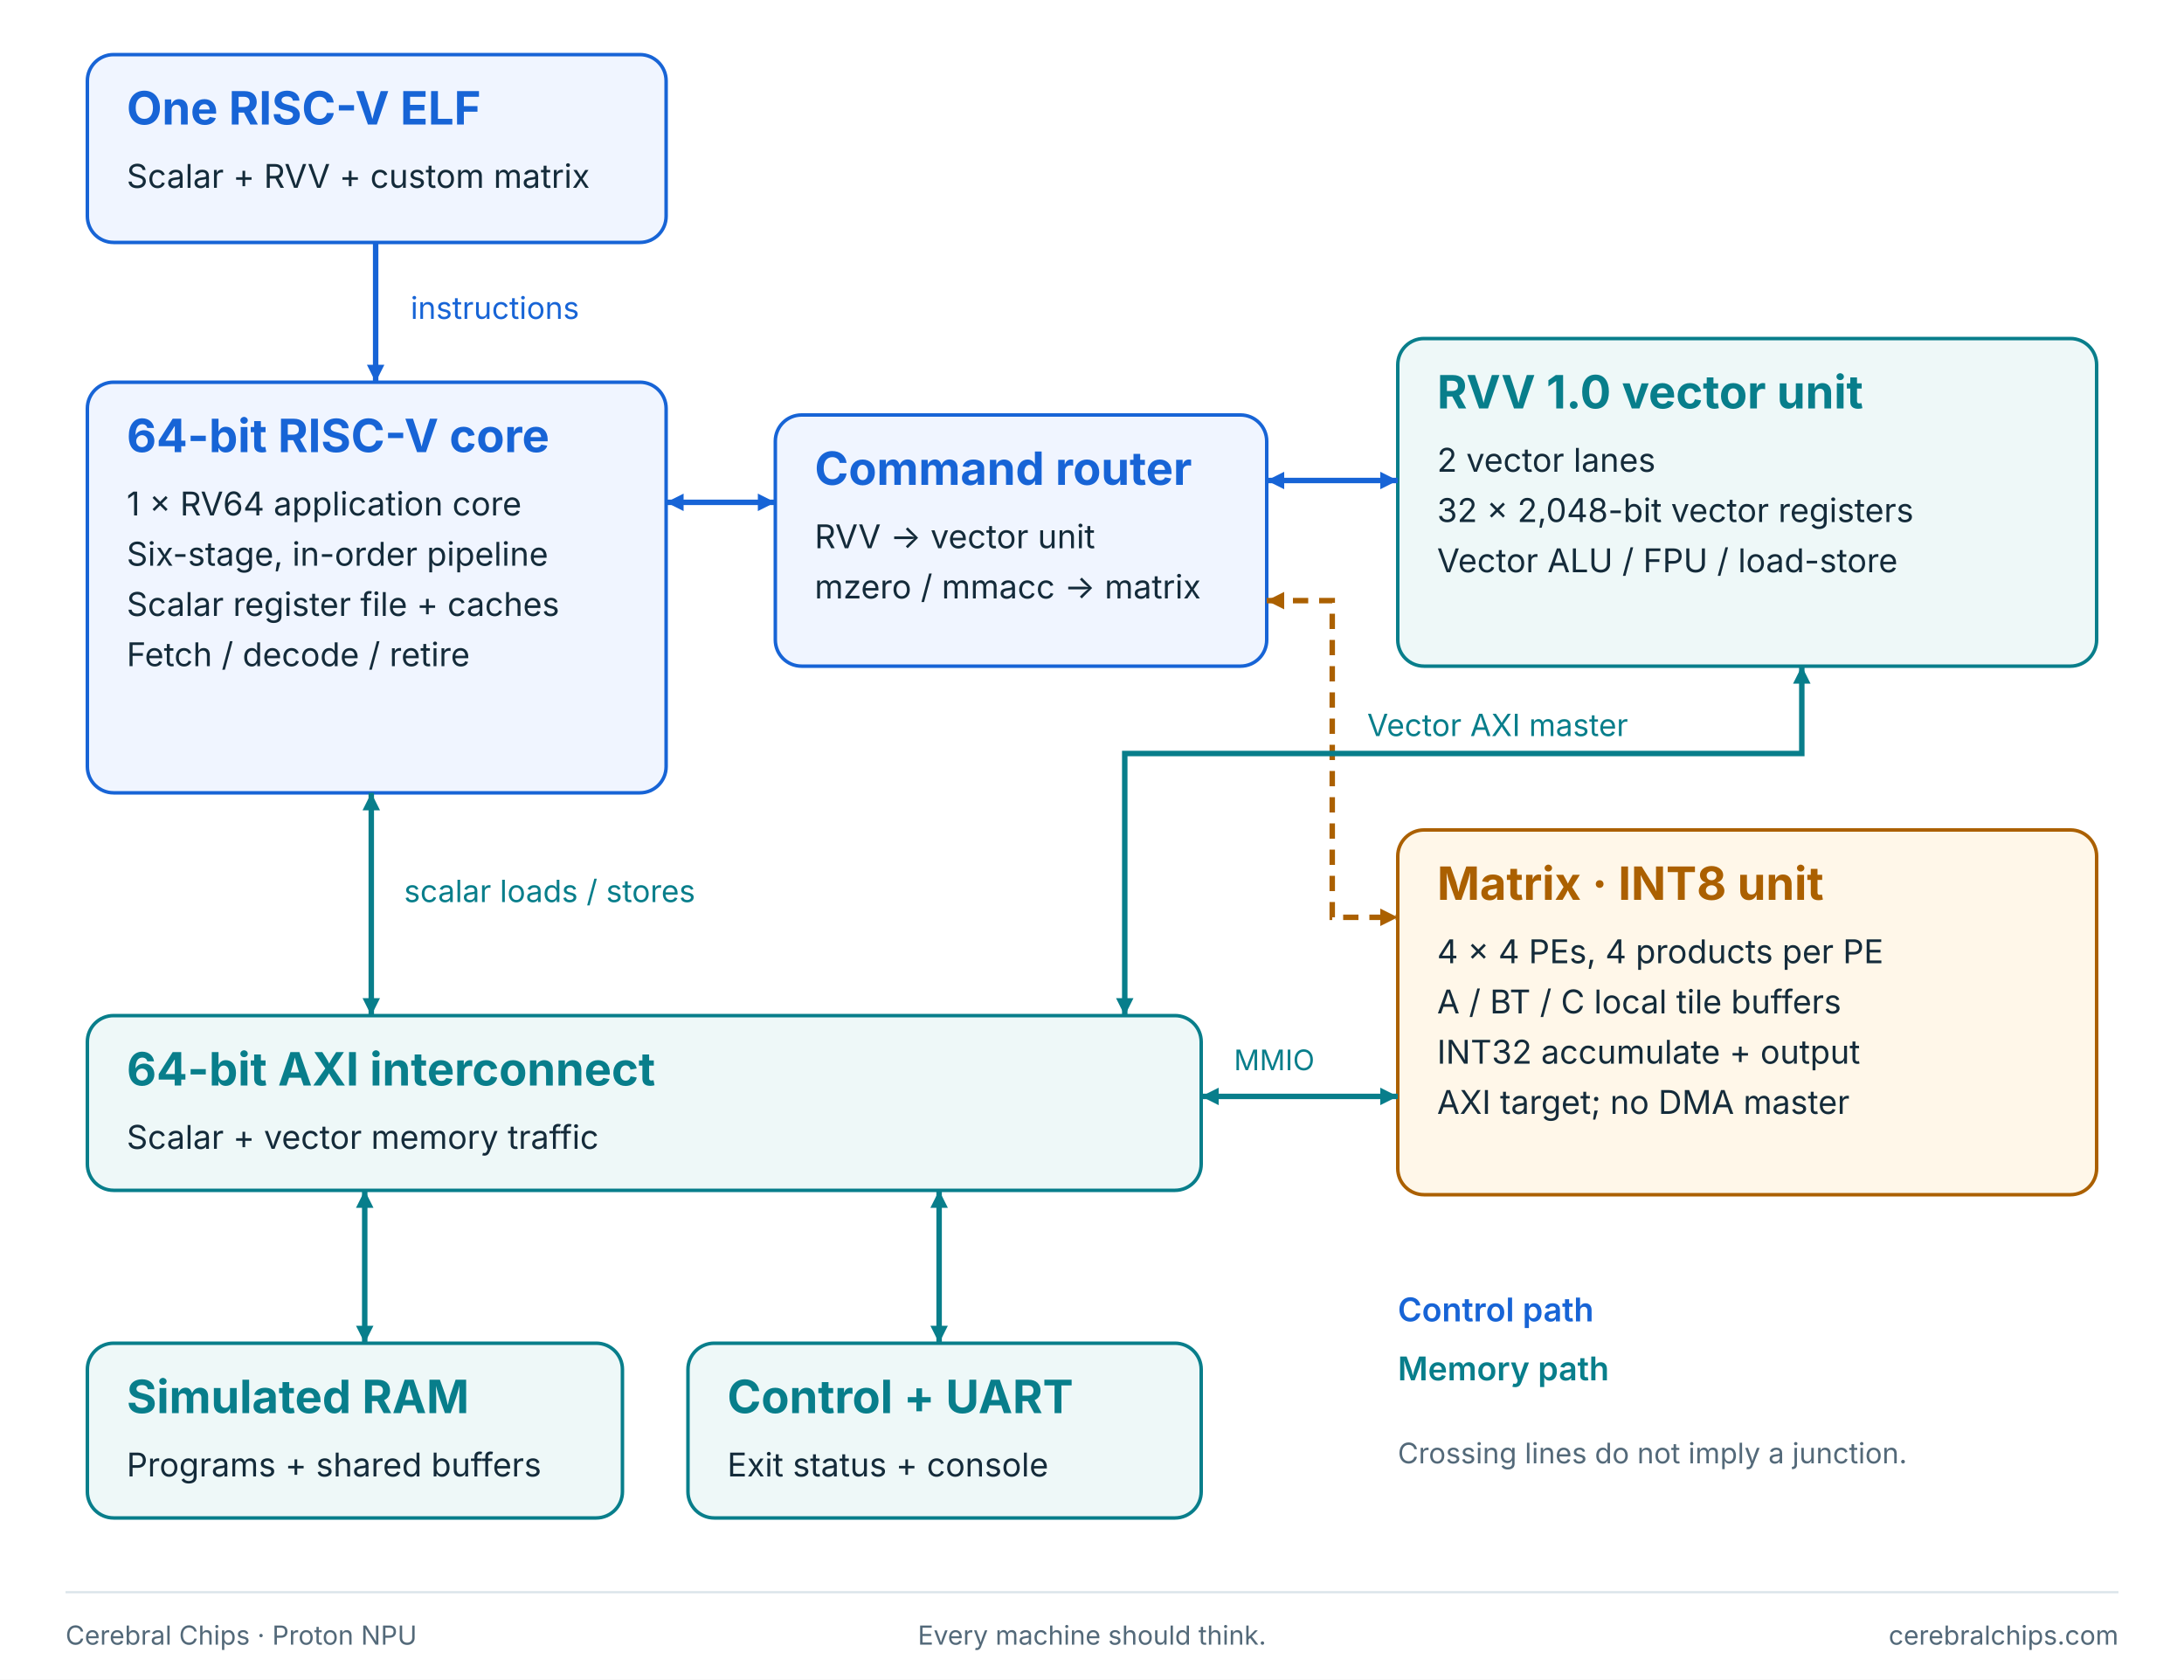
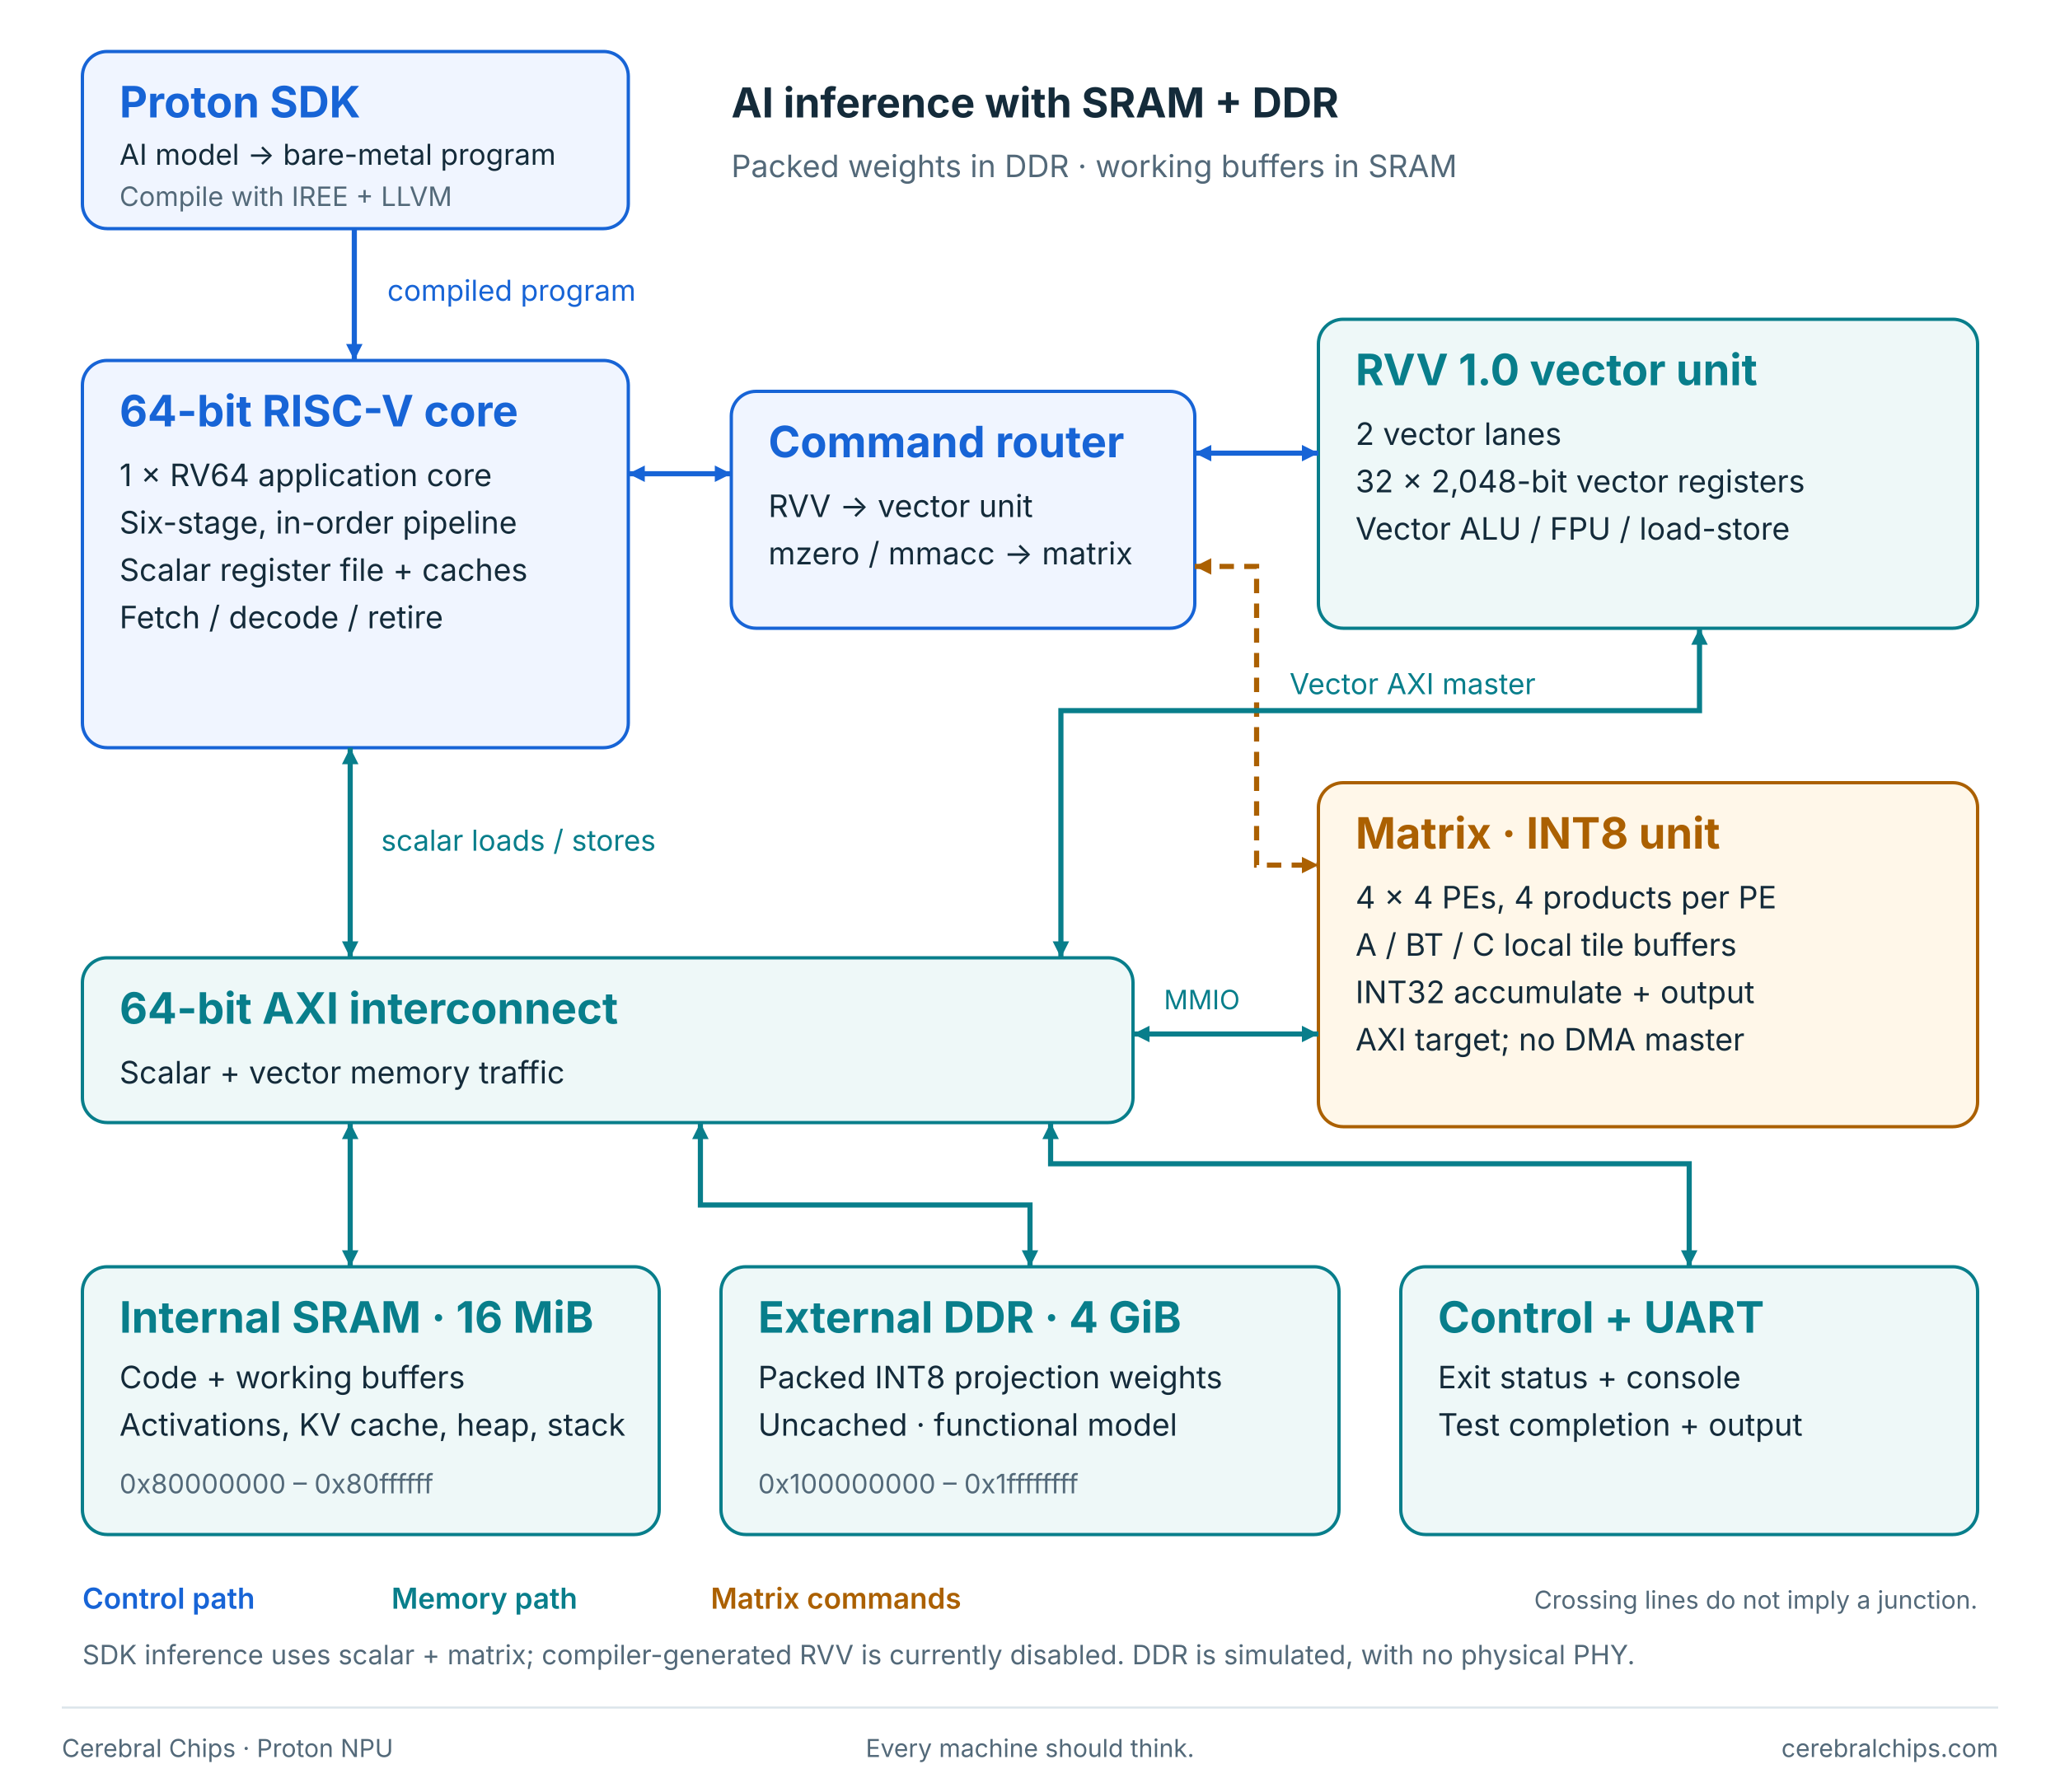
- <svg xmlns="http://www.w3.org/2000/svg" viewBox="0 0 1000 769" role="img" aria-labelledby="title desc">
+ <svg xmlns="http://www.w3.org/2000/svg" viewBox="0 0 1000 870" role="img" aria-labelledby="title desc">
  <defs>
    <marker markerUnits="userSpaceOnUse" id="blue" markerWidth="9" markerHeight="9" refX="8" refY="4" orient="auto-start-reverse">
      <path d="M0,0 L8,4 L0,8" fill="#1764d6" />
    </marker>
    <marker markerUnits="userSpaceOnUse" id="teal" markerWidth="9" markerHeight="9" refX="8" refY="4" orient="auto-start-reverse">
      <path d="M0,0 L8,4 L0,8" fill="#087e8b" />
    </marker>
    <marker markerUnits="userSpaceOnUse" id="amber" markerWidth="9" markerHeight="9" refX="8" refY="4" orient="auto-start-reverse">
      <path d="M0,0 L8,4 L0,8" fill="#ab6000" />
    </marker>
  </defs>
-   <rect width="1000" height="769" fill="white" />
+   <rect width="1000" height="870" fill="white" />
  <g font-family="system-ui,-apple-system,Segoe UI,sans-serif" fill="#142b3a">
    <rect x="40" y="25" width="265" height="86" rx="12" fill="#f0f5ff" stroke="#1764d6" stroke-width="1.6" />
-     <text x="58" y="57" font-size="21" fill="#1764d6" font-weight="650">One RISC-V ELF</text>
-     <text x="58" y="86" font-size="15" fill="#142b3a" font-weight="400">Scalar + RVV + custom matrix</text>
+     <text x="58" y="57" font-size="21" fill="#1764d6" font-weight="650">Proton SDK</text>
+     <text x="58" y="80" font-size="14" fill="#142b3a" font-weight="400">AI model → bare-metal program</text>
+     <text x="58" y="100" font-size="13" fill="#536979">Compile with IREE + LLVM</text>
+     <text x="355" y="57" font-size="20" fill="#142b3a" font-weight="650">AI inference with SRAM + DDR</text>
+     <text x="355" y="86" font-size="15" fill="#536979">Packed weights in DDR · working buffers in SRAM</text>
    <rect x="40" y="175" width="265" height="188" rx="12" fill="#f0f5ff" stroke="#1764d6" stroke-width="1.6" />
    <text x="58" y="207" font-size="21" fill="#1764d6" font-weight="650">64-bit RISC-V core</text>
    <text x="58" y="236" font-size="15" fill="#142b3a" font-weight="400">1 × RV64 application core</text>
    <text x="58" y="259" font-size="15" fill="#142b3a" font-weight="400">Six-stage, in-order pipeline</text>
    <text x="58" y="282" font-size="15" fill="#142b3a" font-weight="400">Scalar register file + caches</text>
    <text x="58" y="305" font-size="15" fill="#142b3a" font-weight="400">Fetch / decode / retire</text>
    <rect x="355" y="190" width="225" height="115" rx="12" fill="#f0f5ff" stroke="#1764d6" stroke-width="1.6" />
    <text x="373" y="222" font-size="21" fill="#1764d6" font-weight="650">Command router</text>
    <text x="373" y="251" font-size="15" fill="#142b3a" font-weight="400">RVV → vector unit</text>
    <text x="373" y="274" font-size="15" fill="#142b3a" font-weight="400">mzero / mmacc → matrix</text>
    <rect x="640" y="155" width="320" height="150" rx="12" fill="#eef8f8" stroke="#087e8b" stroke-width="1.6" />
    <text x="658" y="187" font-size="21" fill="#087e8b" font-weight="650">RVV 1.0 vector unit</text>
    <text x="658" y="216" font-size="15" fill="#142b3a" font-weight="400">2 vector lanes</text>
    <text x="658" y="239" font-size="15" fill="#142b3a" font-weight="400">32 × 2,048-bit vector registers</text>
    <text x="658" y="262" font-size="15" fill="#142b3a" font-weight="400">Vector ALU / FPU / load-store</text>
    <rect x="640" y="380" width="320" height="167" rx="12" fill="#fff7e9" stroke="#ab6000" stroke-width="1.6" />
    <text x="658" y="412" font-size="21" fill="#ab6000" font-weight="650">Matrix · INT8 unit</text>
    <text x="658" y="441" font-size="15" fill="#142b3a" font-weight="400">4 × 4 PEs, 4 products per PE</text>
    <text x="658" y="464" font-size="15" fill="#142b3a" font-weight="400">A / BT / C local tile buffers</text>
    <text x="658" y="487" font-size="15" fill="#142b3a" font-weight="400">INT32 accumulate + output</text>
    <text x="658" y="510" font-size="15" fill="#142b3a" font-weight="400">AXI target; no DMA master</text>
    <rect x="40" y="465" width="510" height="80" rx="12" fill="#eef8f8" stroke="#087e8b" stroke-width="1.6" />
    <text x="58" y="497" font-size="21" fill="#087e8b" font-weight="650">64-bit AXI interconnect</text>
    <text x="58" y="526" font-size="15" fill="#142b3a" font-weight="400">Scalar + vector memory traffic</text>
-     <rect x="40" y="615" width="245" height="80" rx="12" fill="#eef8f8" stroke="#087e8b" stroke-width="1.6" />
-     <text x="58" y="647" font-size="21" fill="#087e8b" font-weight="650">Simulated RAM</text>
-     <text x="58" y="676" font-size="15" fill="#142b3a" font-weight="400">Programs + shared buffers</text>
-     <rect x="315" y="615" width="235" height="80" rx="12" fill="#eef8f8" stroke="#087e8b" stroke-width="1.6" />
-     <text x="333" y="647" font-size="21" fill="#087e8b" font-weight="650">Control + UART</text>
-     <text x="333" y="676" font-size="15" fill="#142b3a" font-weight="400">Exit status + console</text>
+     <rect x="40" y="615" width="280" height="130" rx="12" fill="#eef8f8" stroke="#087e8b" stroke-width="1.6" />
+     <text x="58" y="647" font-size="21" fill="#087e8b" font-weight="650">Internal SRAM · 16 MiB</text>
+     <text x="58" y="674" font-size="15">Code + working buffers</text>
+     <text x="58" y="697" font-size="15">Activations, KV cache, heap, stack</text>
+     <text x="58" y="725" font-size="13" fill="#536979">0x80000000 – 0x80ffffff</text>
+     <rect x="350" y="615" width="300" height="130" rx="12" fill="#eef8f8" stroke="#087e8b" stroke-width="1.6" />
+     <text x="368" y="647" font-size="21" fill="#087e8b" font-weight="650">External DDR · 4 GiB</text>
+     <text x="368" y="674" font-size="15">Packed INT8 projection weights</text>
+     <text x="368" y="697" font-size="15">Uncached · functional model</text>
+     <text x="368" y="725" font-size="13" fill="#536979">0x100000000 – 0x1ffffffff</text>
+     <rect x="680" y="615" width="280" height="130" rx="12" fill="#eef8f8" stroke="#087e8b" stroke-width="1.6" />
+     <text x="698" y="647" font-size="21" fill="#087e8b" font-weight="650">Control + UART</text>
+     <text x="698" y="674" font-size="15">Exit status + console</text>
+     <text x="698" y="697" font-size="15">Test completion + output</text>
    <path d="M172 111 V175" fill="none" stroke="#1764d6" stroke-width="2.5" marker-end="url(#blue)" />
-     <text x="188" y="146" font-size="14" fill="#1764d6" font-weight="400">instructions</text>
+     <text x="188" y="146" font-size="14" fill="#1764d6" font-weight="400">compiled program</text>
    <path d="M305 230 H355" fill="none" stroke="#1764d6" stroke-width="2.5" marker-end="url(#blue)" marker-start="url(#blue)" />
    <path d="M580 220 H640" fill="none" stroke="#1764d6" stroke-width="2.5" marker-end="url(#blue)" marker-start="url(#blue)" />
    <path d="M580 275 H610 V420 H640" fill="none" stroke="#ab6000" stroke-width="2.5" marker-end="url(#amber)" marker-start="url(#amber)" stroke-dasharray="7 5" />
    <path d="M170 363 V465" fill="none" stroke="#087e8b" stroke-width="2.5" marker-end="url(#teal)" marker-start="url(#teal)" />
    <text x="185" y="413" font-size="14" fill="#087e8b" font-weight="400">scalar loads / stores</text>
    <path d="M825 305 V345 H515 V465" fill="none" stroke="#087e8b" stroke-width="2.5" marker-end="url(#teal)" marker-start="url(#teal)" />
    <text x="626" y="337" font-size="14" fill="#087e8b" font-weight="400">Vector AXI master</text>
    <path d="M550 502 H640" fill="none" stroke="#087e8b" stroke-width="2.5" marker-end="url(#teal)" marker-start="url(#teal)" />
    <text x="565" y="490" font-size="13" fill="#087e8b" font-weight="400">MMIO</text>
-     <path d="M167 545 V615" fill="none" stroke="#087e8b" stroke-width="2.5" marker-end="url(#teal)" marker-start="url(#teal)" />
-     <path d="M430 545 V615" fill="none" stroke="#087e8b" stroke-width="2.5" marker-end="url(#teal)" marker-start="url(#teal)" />
-     <text x="640" y="605" font-size="15" fill="#1764d6" font-weight="600">Control path</text>
-     <text x="640" y="632" font-size="15" fill="#087e8b" font-weight="600">Memory path</text>
-     <text x="640" y="670" font-size="13" fill="#536979" font-weight="400">Crossing lines do not imply a junction.</text>
+     <path d="M170 545 V615" fill="none" stroke="#087e8b" stroke-width="2.5" marker-end="url(#teal)" marker-start="url(#teal)" />
+     <path d="M340 545 V585 H500 V615" fill="none" stroke="#087e8b" stroke-width="2.5" marker-end="url(#teal)" marker-start="url(#teal)" />
+     <path d="M510 545 V565 H820 V615" fill="none" stroke="#087e8b" stroke-width="2.5" marker-end="url(#teal)" marker-start="url(#teal)" />
+     <text x="40" y="781" font-size="14" fill="#1764d6" font-weight="600">Control path</text>
+     <text x="190" y="781" font-size="14" fill="#087e8b" font-weight="600">Memory path</text>
+     <text x="345" y="781" font-size="14" fill="#ab6000" font-weight="600">Matrix commands</text>
+     <text x="960" y="781" font-size="12" fill="#536979" text-anchor="end">Crossing lines do not imply a junction.</text>
+     <text x="40" y="808" font-size="13" fill="#536979">SDK inference uses scalar + matrix; compiler-generated RVV is currently disabled. DDR is simulated, with no physical PHY.</text>
  </g>
  <g font-family="system-ui,-apple-system,Segoe UI,sans-serif" font-size="12" fill="#536979">
-     <line x1="30" y1="729" x2="970" y2="729" stroke="#dbe4ea" />
-     <text x="30" y="753">Cerebral Chips · Proton NPU</text>
-     <text x="500" y="753" font-size="12" fill="#536979" text-anchor="middle">Every machine should think.</text>
+     <line x1="30" y1="829" x2="970" y2="829" stroke="#dbe4ea" />
+     <text x="30" y="853">Cerebral Chips · Proton NPU</text>
+     <text x="500" y="853" font-size="12" fill="#536979" text-anchor="middle">Every machine should think.</text>
    <a href="https://www.cerebralchips.com">
-       <text x="970" y="753" text-anchor="end">cerebralchips.com</text>
+       <text x="970" y="853" text-anchor="end">cerebralchips.com</text>
    </a>
  </g>
</svg>
